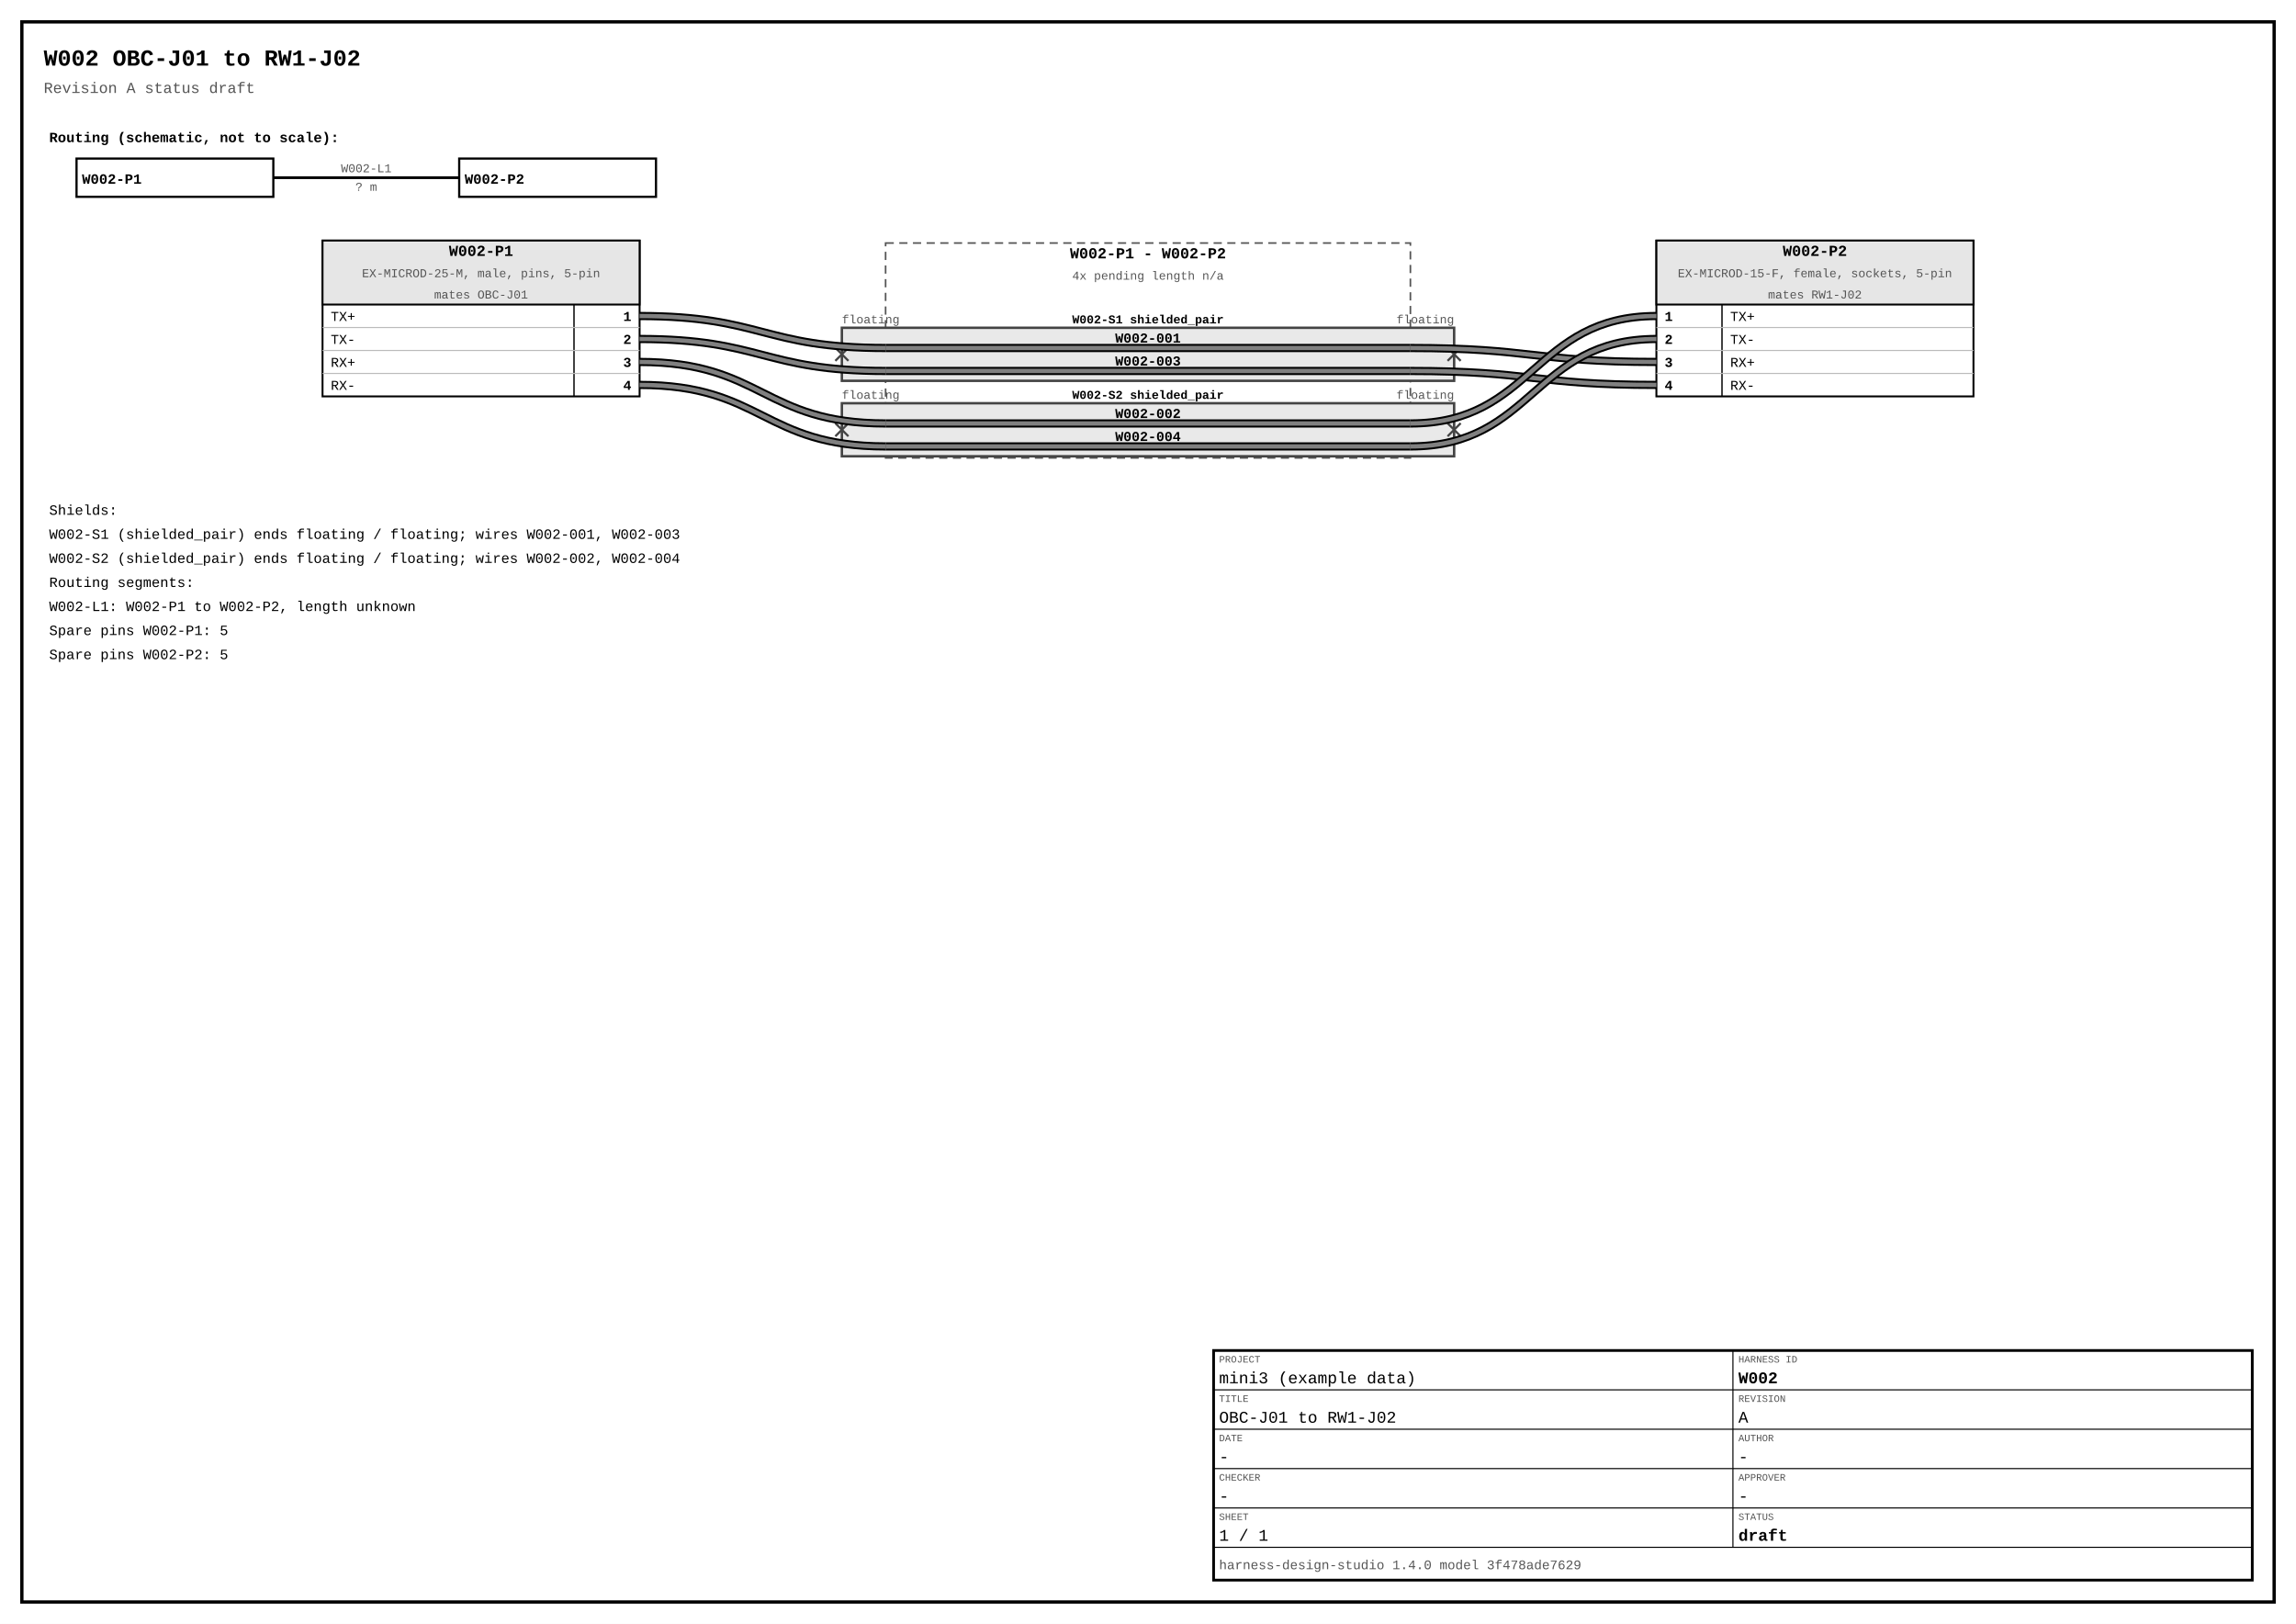
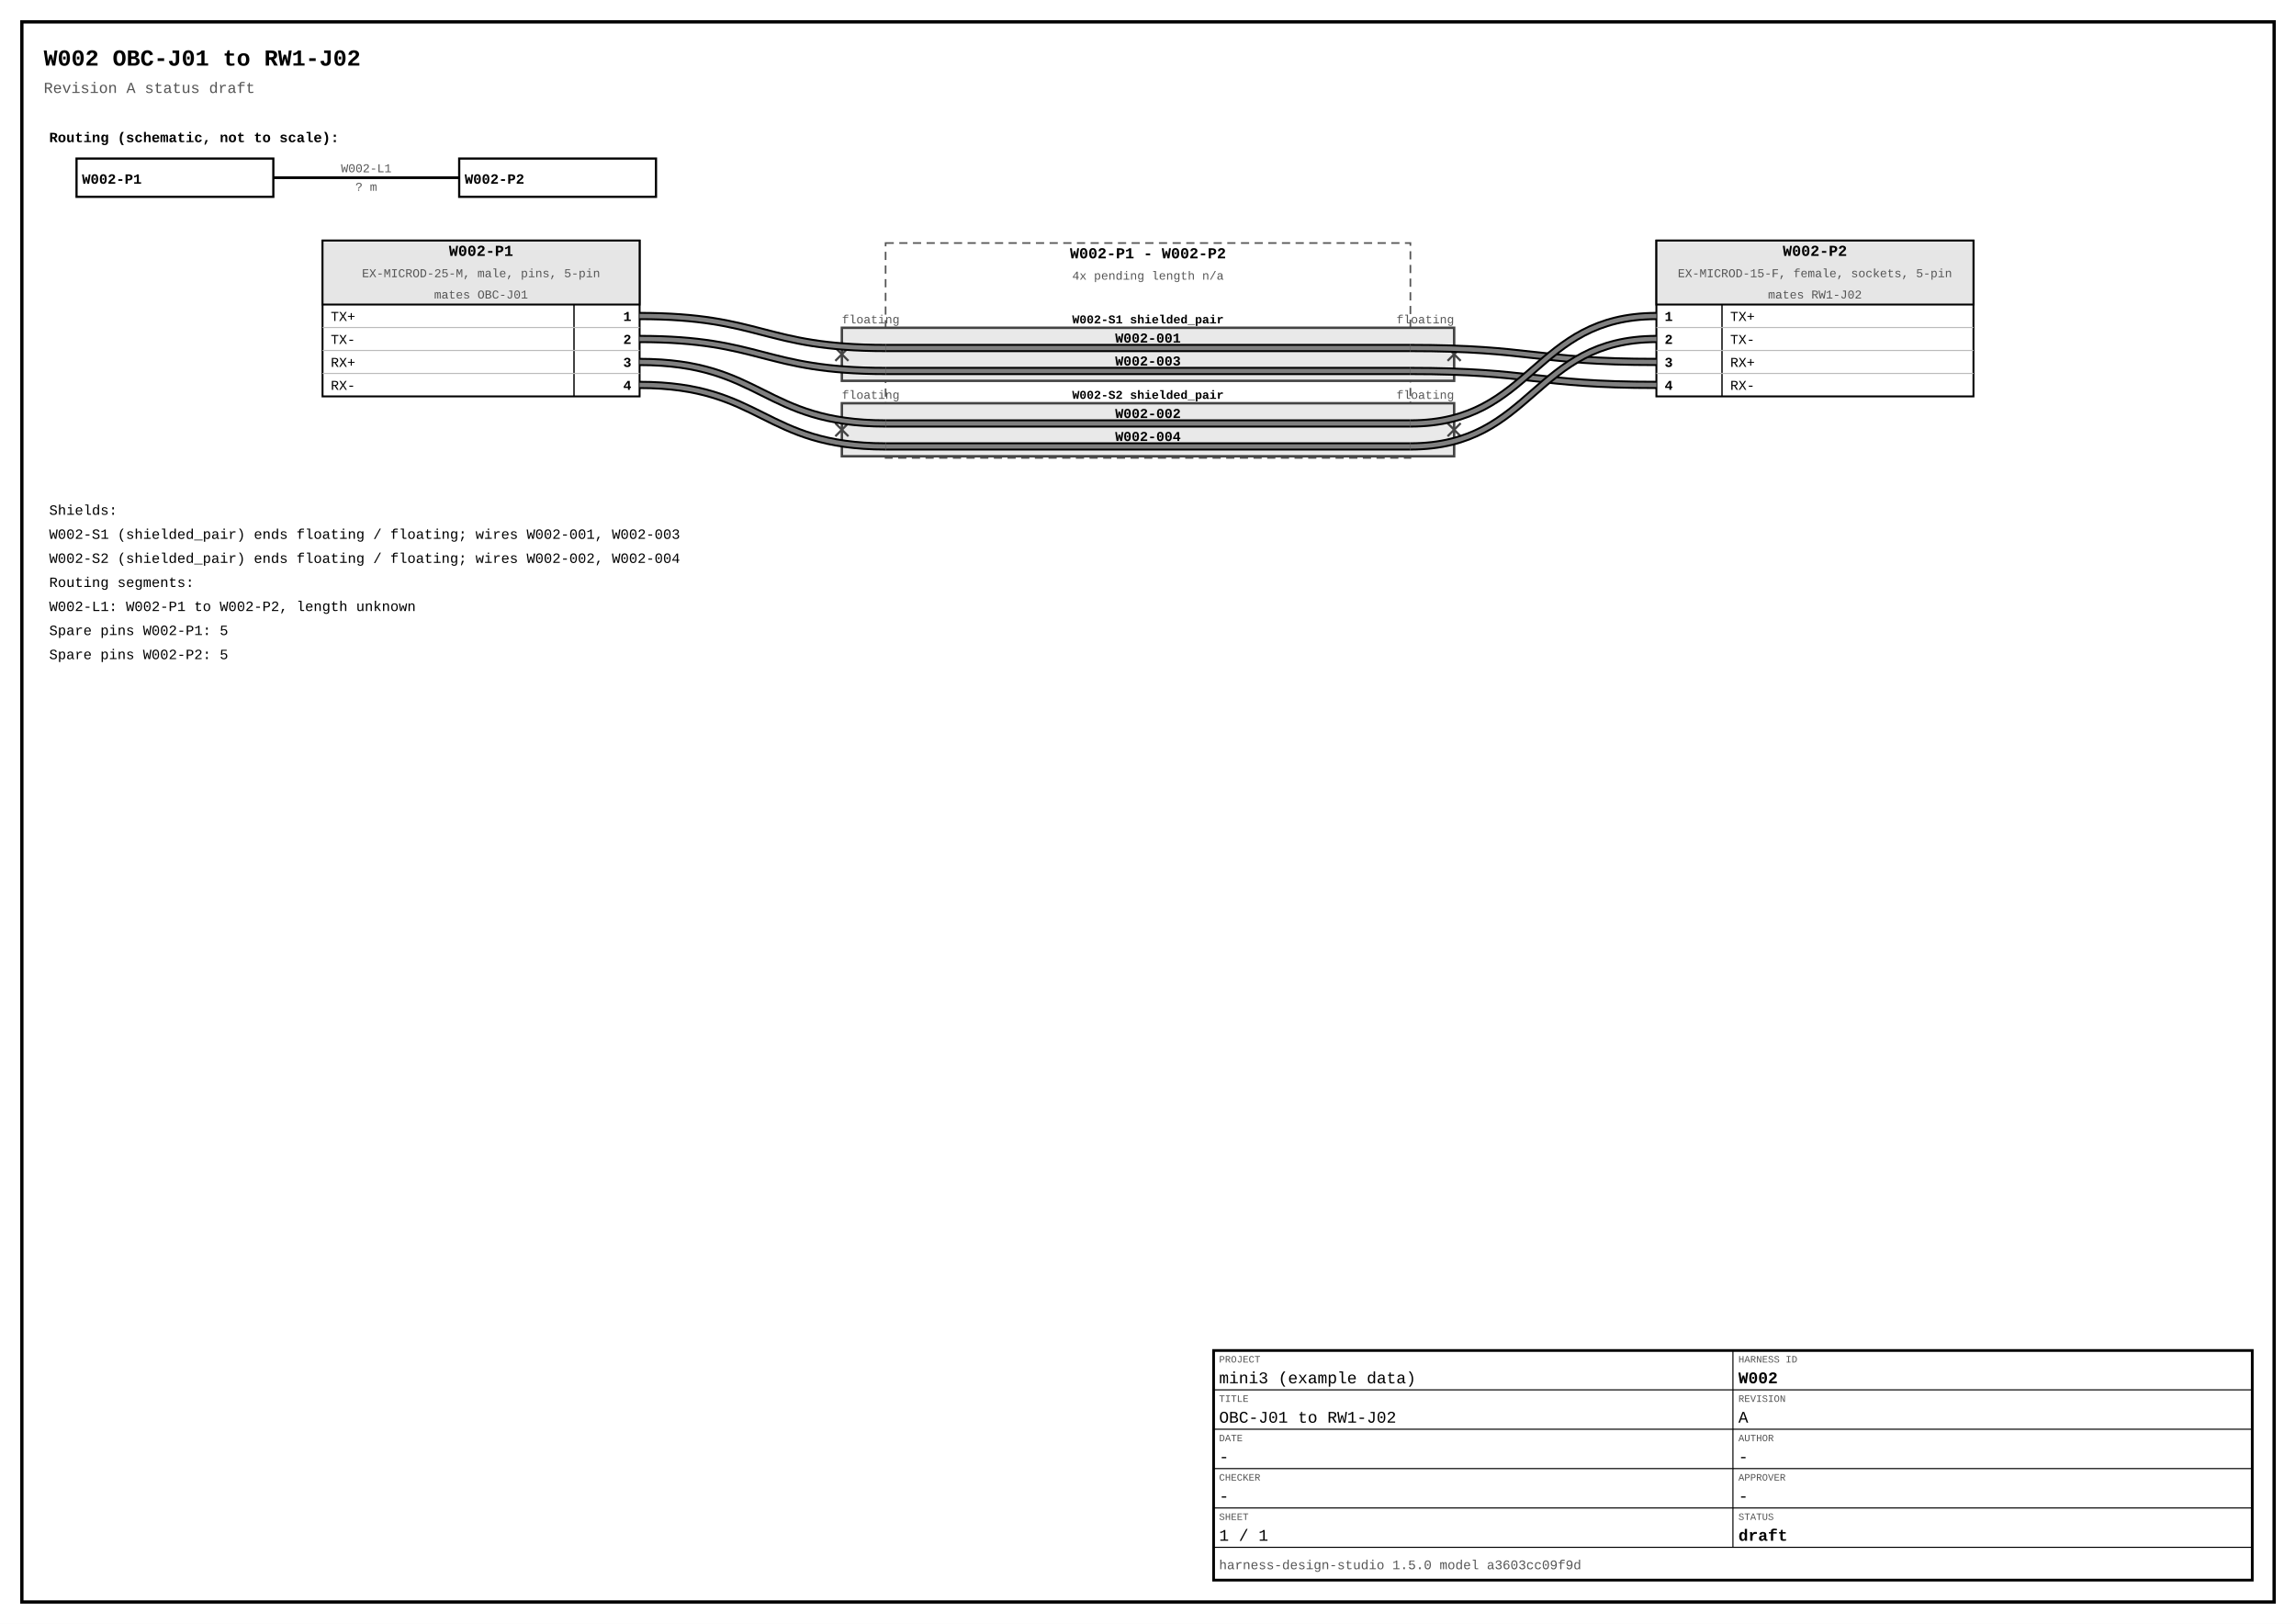
<svg xmlns="http://www.w3.org/2000/svg" width="420mm" height="297mm" viewBox="0 0 420 297" font-family="Courier New, Courier, monospace">
  <rect x="0" y="0" width="420" height="297" fill="#ffffff" />
  <rect x="4" y="4" width="412" height="289" fill="none" stroke="#000000" stroke-width="0.6" />
  <text x="8" y="12" font-size="4.2" font-weight="bold" text-anchor="start" fill="#000000">W002  OBC-J01 to RW1-J02</text>
  <text x="8" y="17" font-size="2.8" text-anchor="start" fill="#555555">Revision A  status draft</text>
  <text x="9" y="26" font-size="2.6" font-weight="bold" text-anchor="start" fill="#000000">Routing (schematic, not to scale):</text>
  <line x1="50" y1="32.5" x2="84" y2="32.5" stroke="#000000" stroke-width="0.5" />
  <text x="67" y="31.5" font-size="2.2" text-anchor="middle" fill="#555555">W002-L1</text>
  <text x="67" y="34.9" font-size="2.2" text-anchor="middle" fill="#555555">? m</text>
  <rect x="14" y="29" width="36" height="7" fill="#ffffff" stroke="#000000" stroke-width="0.4" />
  <text x="15" y="33.6" font-size="2.6" font-weight="bold" text-anchor="start" fill="#000000">W002-P1</text>
  <rect x="84" y="29" width="36" height="7" fill="#ffffff" stroke="#000000" stroke-width="0.4" />
  <text x="85" y="33.6" font-size="2.6" font-weight="bold" text-anchor="start" fill="#000000">W002-P2</text>
  <rect x="59" y="44" width="58" height="28.5" fill="#ffffff" stroke="#000000" stroke-width="0.35" />
  <rect x="59" y="44" width="58" height="11.7" fill="#e6e6e6" stroke="#000000" stroke-width="0.35" />
  <text x="88" y="46.8" font-size="2.8" font-weight="bold" text-anchor="middle" fill="#000000">W002-P1</text>
  <text x="88" y="50.7" font-size="2.2" text-anchor="middle" fill="#555555">EX-MICROD-25-M, male, pins, 5-pin</text>
  <text x="88" y="54.6" font-size="2.2" text-anchor="middle" fill="#555555">mates OBC-J01</text>
  <line x1="105" y1="55.7" x2="105" y2="72.5" stroke="#000000" stroke-width="0.25" />
  <line x1="59" y1="59.9" x2="117" y2="59.9" stroke="#bbbbbb" stroke-width="0.2" />
  <text x="60.5" y="58.7" font-size="2.5" text-anchor="start" fill="#000000" data-ref="sig/W002-P1/1">TX+</text>
  <text x="115.5" y="58.7" font-size="2.5" font-weight="bold" text-anchor="end" fill="#000000" data-ref="pin/W002-P1/1">1</text>
  <line x1="59" y1="64.1" x2="117" y2="64.1" stroke="#bbbbbb" stroke-width="0.2" />
  <text x="60.5" y="62.9" font-size="2.5" text-anchor="start" fill="#000000" data-ref="sig/W002-P1/2">TX-</text>
  <text x="115.5" y="62.9" font-size="2.5" font-weight="bold" text-anchor="end" fill="#000000" data-ref="pin/W002-P1/2">2</text>
  <line x1="59" y1="68.3" x2="117" y2="68.3" stroke="#bbbbbb" stroke-width="0.2" />
  <text x="60.5" y="67.1" font-size="2.5" text-anchor="start" fill="#000000" data-ref="sig/W002-P1/3">RX+</text>
  <text x="115.5" y="67.1" font-size="2.5" font-weight="bold" text-anchor="end" fill="#000000" data-ref="pin/W002-P1/3">3</text>
  <text x="60.5" y="71.3" font-size="2.5" text-anchor="start" fill="#000000" data-ref="sig/W002-P1/4">RX-</text>
  <text x="115.5" y="71.3" font-size="2.5" font-weight="bold" text-anchor="end" fill="#000000" data-ref="pin/W002-P1/4">4</text>
  <rect x="303" y="44" width="58" height="28.5" fill="#ffffff" stroke="#000000" stroke-width="0.35" />
  <rect x="303" y="44" width="58" height="11.7" fill="#e6e6e6" stroke="#000000" stroke-width="0.35" />
  <text x="332" y="46.8" font-size="2.8" font-weight="bold" text-anchor="middle" fill="#000000">W002-P2</text>
  <text x="332" y="50.7" font-size="2.2" text-anchor="middle" fill="#555555">EX-MICROD-15-F, female, sockets, 5-pin</text>
  <text x="332" y="54.6" font-size="2.2" text-anchor="middle" fill="#555555">mates RW1-J02</text>
  <line x1="315" y1="55.7" x2="315" y2="72.5" stroke="#000000" stroke-width="0.25" />
  <line x1="303" y1="59.9" x2="361" y2="59.9" stroke="#bbbbbb" stroke-width="0.2" />
  <text x="304.5" y="58.7" font-size="2.5" font-weight="bold" text-anchor="start" fill="#000000" data-ref="pin/W002-P2/1">1</text>
  <text x="316.5" y="58.7" font-size="2.5" text-anchor="start" fill="#000000" data-ref="sig/W002-P2/1">TX+</text>
  <line x1="303" y1="64.1" x2="361" y2="64.1" stroke="#bbbbbb" stroke-width="0.2" />
  <text x="304.5" y="62.9" font-size="2.5" font-weight="bold" text-anchor="start" fill="#000000" data-ref="pin/W002-P2/2">2</text>
  <text x="316.5" y="62.9" font-size="2.5" text-anchor="start" fill="#000000" data-ref="sig/W002-P2/2">TX-</text>
  <line x1="303" y1="68.3" x2="361" y2="68.3" stroke="#bbbbbb" stroke-width="0.2" />
  <text x="304.5" y="67.1" font-size="2.5" font-weight="bold" text-anchor="start" fill="#000000" data-ref="pin/W002-P2/3">3</text>
  <text x="316.5" y="67.1" font-size="2.5" text-anchor="start" fill="#000000" data-ref="sig/W002-P2/3">RX+</text>
  <text x="304.5" y="71.3" font-size="2.5" font-weight="bold" text-anchor="start" fill="#000000" data-ref="pin/W002-P2/4">4</text>
  <text x="316.5" y="71.3" font-size="2.5" text-anchor="start" fill="#000000" data-ref="sig/W002-P2/4">RX-</text>
  <rect x="162" y="44.45" width="96" height="39.3" fill="none" stroke="#555555" stroke-width="0.3" stroke-dasharray="1.5 1" />
  <text x="210" y="47.25" font-size="2.8" font-weight="bold" text-anchor="middle" fill="#000000">W002-P1 - W002-P2</text>
  <text x="210" y="51.15" font-size="2.2" text-anchor="middle" fill="#555555">4x  pending  length n/a</text>
  <rect x="154" y="59.95" width="112" height="9.7" fill="#e9e9e9" stroke="#444444" stroke-width="0.45" />
  <text x="210" y="59.15" font-size="2.2" font-weight="bold" text-anchor="middle" fill="#000000">W002-S1  shielded_pair</text>
  <text x="154" y="59.15" font-size="2.2" text-anchor="start" fill="#555555">floating</text>
  <text x="266" y="59.15" font-size="2.2" text-anchor="end" fill="#555555">floating</text>
  <line x1="152.8" y1="63.6" x2="155.2" y2="66" stroke="#444444" stroke-width="0.4" />
  <line x1="152.8" y1="66" x2="155.2" y2="63.6" stroke="#444444" stroke-width="0.4" />
  <line x1="264.8" y1="63.6" x2="267.2" y2="66" stroke="#444444" stroke-width="0.4" />
  <line x1="264.8" y1="66" x2="267.2" y2="63.6" stroke="#444444" stroke-width="0.4" />
  <rect x="154" y="73.75" width="112" height="9.7" fill="#e9e9e9" stroke="#444444" stroke-width="0.45" />
  <text x="210" y="72.95" font-size="2.2" font-weight="bold" text-anchor="middle" fill="#000000">W002-S2  shielded_pair</text>
  <text x="154" y="72.95" font-size="2.2" text-anchor="start" fill="#555555">floating</text>
  <text x="266" y="72.95" font-size="2.2" text-anchor="end" fill="#555555">floating</text>
  <line x1="152.8" y1="77.4" x2="155.2" y2="79.8" stroke="#444444" stroke-width="0.4" />
  <line x1="152.8" y1="79.8" x2="155.2" y2="77.4" stroke="#444444" stroke-width="0.4" />
  <line x1="264.8" y1="77.4" x2="267.2" y2="79.8" stroke="#444444" stroke-width="0.4" />
  <line x1="264.8" y1="79.8" x2="267.2" y2="77.4" stroke="#444444" stroke-width="0.4" />
  <path d="M 117 57.8 C 139.5 57.8 139.5 63.65 162 63.65" fill="none" stroke="#000000" stroke-width="1.5" />
  <line x1="162" y1="63.65" x2="258" y2="63.65" stroke="#000000" stroke-width="1.5" />
  <path d="M 258 63.65 C 280.5 63.65 280.5 66.2 303 66.2" fill="none" stroke="#000000" stroke-width="1.5" />
  <path d="M 117 57.8 C 139.5 57.8 139.5 63.65 162 63.65" fill="none" stroke="#808080" stroke-width="0.8" />
  <line x1="162" y1="63.65" x2="258" y2="63.65" stroke="#808080" stroke-width="0.8" />
  <path d="M 258 63.65 C 280.5 63.65 280.5 66.2 303 66.2" fill="none" stroke="#808080" stroke-width="0.8" />
  <text x="210" y="62.65" font-size="2.5" font-weight="bold" text-anchor="middle" fill="#000000">W002-001</text>
  <path d="M 117 62 C 139.5 62 139.5 67.85 162 67.85" fill="none" stroke="#000000" stroke-width="1.5" />
  <line x1="162" y1="67.85" x2="258" y2="67.85" stroke="#000000" stroke-width="1.5" />
  <path d="M 258 67.85 C 280.5 67.85 280.5 70.4 303 70.4" fill="none" stroke="#000000" stroke-width="1.5" />
  <path d="M 117 62 C 139.5 62 139.5 67.85 162 67.85" fill="none" stroke="#808080" stroke-width="0.8" />
  <line x1="162" y1="67.85" x2="258" y2="67.85" stroke="#808080" stroke-width="0.8" />
  <path d="M 258 67.85 C 280.5 67.85 280.5 70.4 303 70.4" fill="none" stroke="#808080" stroke-width="0.8" />
  <text x="210" y="66.85" font-size="2.5" font-weight="bold" text-anchor="middle" fill="#000000">W002-003</text>
  <path d="M 117 66.2 C 139.5 66.2 139.5 77.45 162 77.45" fill="none" stroke="#000000" stroke-width="1.5" />
  <line x1="162" y1="77.45" x2="258" y2="77.45" stroke="#000000" stroke-width="1.5" />
  <path d="M 258 77.45 C 280.5 77.45 280.5 57.8 303 57.8" fill="none" stroke="#000000" stroke-width="1.5" />
  <path d="M 117 66.2 C 139.5 66.2 139.5 77.45 162 77.45" fill="none" stroke="#808080" stroke-width="0.8" />
  <line x1="162" y1="77.45" x2="258" y2="77.45" stroke="#808080" stroke-width="0.8" />
  <path d="M 258 77.45 C 280.5 77.45 280.5 57.8 303 57.8" fill="none" stroke="#808080" stroke-width="0.8" />
  <text x="210" y="76.45" font-size="2.5" font-weight="bold" text-anchor="middle" fill="#000000">W002-002</text>
  <path d="M 117 70.4 C 139.5 70.4 139.5 81.65 162 81.65" fill="none" stroke="#000000" stroke-width="1.5" />
  <line x1="162" y1="81.65" x2="258" y2="81.65" stroke="#000000" stroke-width="1.5" />
  <path d="M 258 81.65 C 280.5 81.65 280.5 62 303 62" fill="none" stroke="#000000" stroke-width="1.5" />
  <path d="M 117 70.4 C 139.5 70.4 139.5 81.65 162 81.65" fill="none" stroke="#808080" stroke-width="0.8" />
  <line x1="162" y1="81.65" x2="258" y2="81.65" stroke="#808080" stroke-width="0.8" />
  <path d="M 258 81.65 C 280.5 81.65 280.5 62 303 62" fill="none" stroke="#808080" stroke-width="0.8" />
  <text x="210" y="80.65" font-size="2.5" font-weight="bold" text-anchor="middle" fill="#000000">W002-004</text>
  <text x="9" y="94.15" font-size="2.6" text-anchor="start" fill="#000000">Shields:</text>
  <text x="9" y="98.55" font-size="2.6" text-anchor="start" fill="#000000">  W002-S1 (shielded_pair) ends floating / floating; wires W002-001, W002-003</text>
  <text x="9" y="102.95" font-size="2.6" text-anchor="start" fill="#000000">  W002-S2 (shielded_pair) ends floating / floating; wires W002-002, W002-004</text>
  <text x="9" y="107.35" font-size="2.6" text-anchor="start" fill="#000000">Routing segments:</text>
  <text x="9" y="111.75" font-size="2.6" text-anchor="start" fill="#000000">  W002-L1: W002-P1 to W002-P2, length unknown</text>
  <text x="9" y="116.15" font-size="2.6" text-anchor="start" fill="#000000">Spare pins W002-P1: 5</text>
  <text x="9" y="120.55" font-size="2.6" text-anchor="start" fill="#000000">Spare pins W002-P2: 5</text>
  <rect x="222" y="247" width="190" height="42" fill="none" stroke="#000000" stroke-width="0.5" />
  <line x1="222" y1="247" x2="317" y2="247" stroke="#000000" stroke-width="0.2" />
  <text x="223" y="249.2" font-size="1.8" text-anchor="start" fill="#555555">PROJECT</text>
  <text x="223" y="253" font-size="3" text-anchor="start" fill="#000000">mini3 (example data)</text>
  <line x1="317" y1="247" x2="412" y2="247" stroke="#000000" stroke-width="0.2" />
  <text x="318" y="249.2" font-size="1.8" text-anchor="start" fill="#555555">HARNESS ID</text>
  <text x="318" y="253" font-size="3" font-weight="bold" text-anchor="start" fill="#000000">W002</text>
  <line x1="222" y1="254.2" x2="317" y2="254.2" stroke="#000000" stroke-width="0.2" />
  <text x="223" y="256.4" font-size="1.8" text-anchor="start" fill="#555555">TITLE</text>
  <text x="223" y="260.2" font-size="3" text-anchor="start" fill="#000000">OBC-J01 to RW1-J02</text>
  <line x1="317" y1="254.2" x2="412" y2="254.2" stroke="#000000" stroke-width="0.2" />
  <text x="318" y="256.4" font-size="1.8" text-anchor="start" fill="#555555">REVISION</text>
  <text x="318" y="260.2" font-size="3" text-anchor="start" fill="#000000">A</text>
  <line x1="222" y1="261.4" x2="317" y2="261.4" stroke="#000000" stroke-width="0.2" />
  <text x="223" y="263.6" font-size="1.8" text-anchor="start" fill="#555555">DATE</text>
  <text x="223" y="267.4" font-size="3" text-anchor="start" fill="#000000">-</text>
  <line x1="317" y1="261.4" x2="412" y2="261.4" stroke="#000000" stroke-width="0.2" />
  <text x="318" y="263.6" font-size="1.8" text-anchor="start" fill="#555555">AUTHOR</text>
  <text x="318" y="267.4" font-size="3" text-anchor="start" fill="#000000">-</text>
  <line x1="222" y1="268.6" x2="317" y2="268.6" stroke="#000000" stroke-width="0.2" />
  <text x="223" y="270.8" font-size="1.8" text-anchor="start" fill="#555555">CHECKER</text>
  <text x="223" y="274.6" font-size="3" text-anchor="start" fill="#000000">-</text>
  <line x1="317" y1="268.6" x2="412" y2="268.6" stroke="#000000" stroke-width="0.2" />
  <text x="318" y="270.8" font-size="1.8" text-anchor="start" fill="#555555">APPROVER</text>
  <text x="318" y="274.6" font-size="3" text-anchor="start" fill="#000000">-</text>
  <line x1="222" y1="275.8" x2="317" y2="275.8" stroke="#000000" stroke-width="0.2" />
  <text x="223" y="278" font-size="1.8" text-anchor="start" fill="#555555">SHEET</text>
  <text x="223" y="281.8" font-size="3" text-anchor="start" fill="#000000">1 / 1</text>
  <line x1="317" y1="275.8" x2="412" y2="275.8" stroke="#000000" stroke-width="0.2" />
  <text x="318" y="278" font-size="1.8" text-anchor="start" fill="#555555">STATUS</text>
  <text x="318" y="281.8" font-size="3" font-weight="bold" text-anchor="start" fill="#000000">draft</text>
  <line x1="317" y1="247" x2="317" y2="283" stroke="#000000" stroke-width="0.2" />
  <line x1="222" y1="283" x2="412" y2="283" stroke="#000000" stroke-width="0.2" />
-   <text x="223" y="287" font-size="2.4" text-anchor="start" fill="#555555">harness-design-studio 1.4.0 model 3f478ade7629</text>
+   <text x="223" y="287" font-size="2.4" text-anchor="start" fill="#555555">harness-design-studio 1.5.0 model a3603cc09f9d</text>
</svg>
